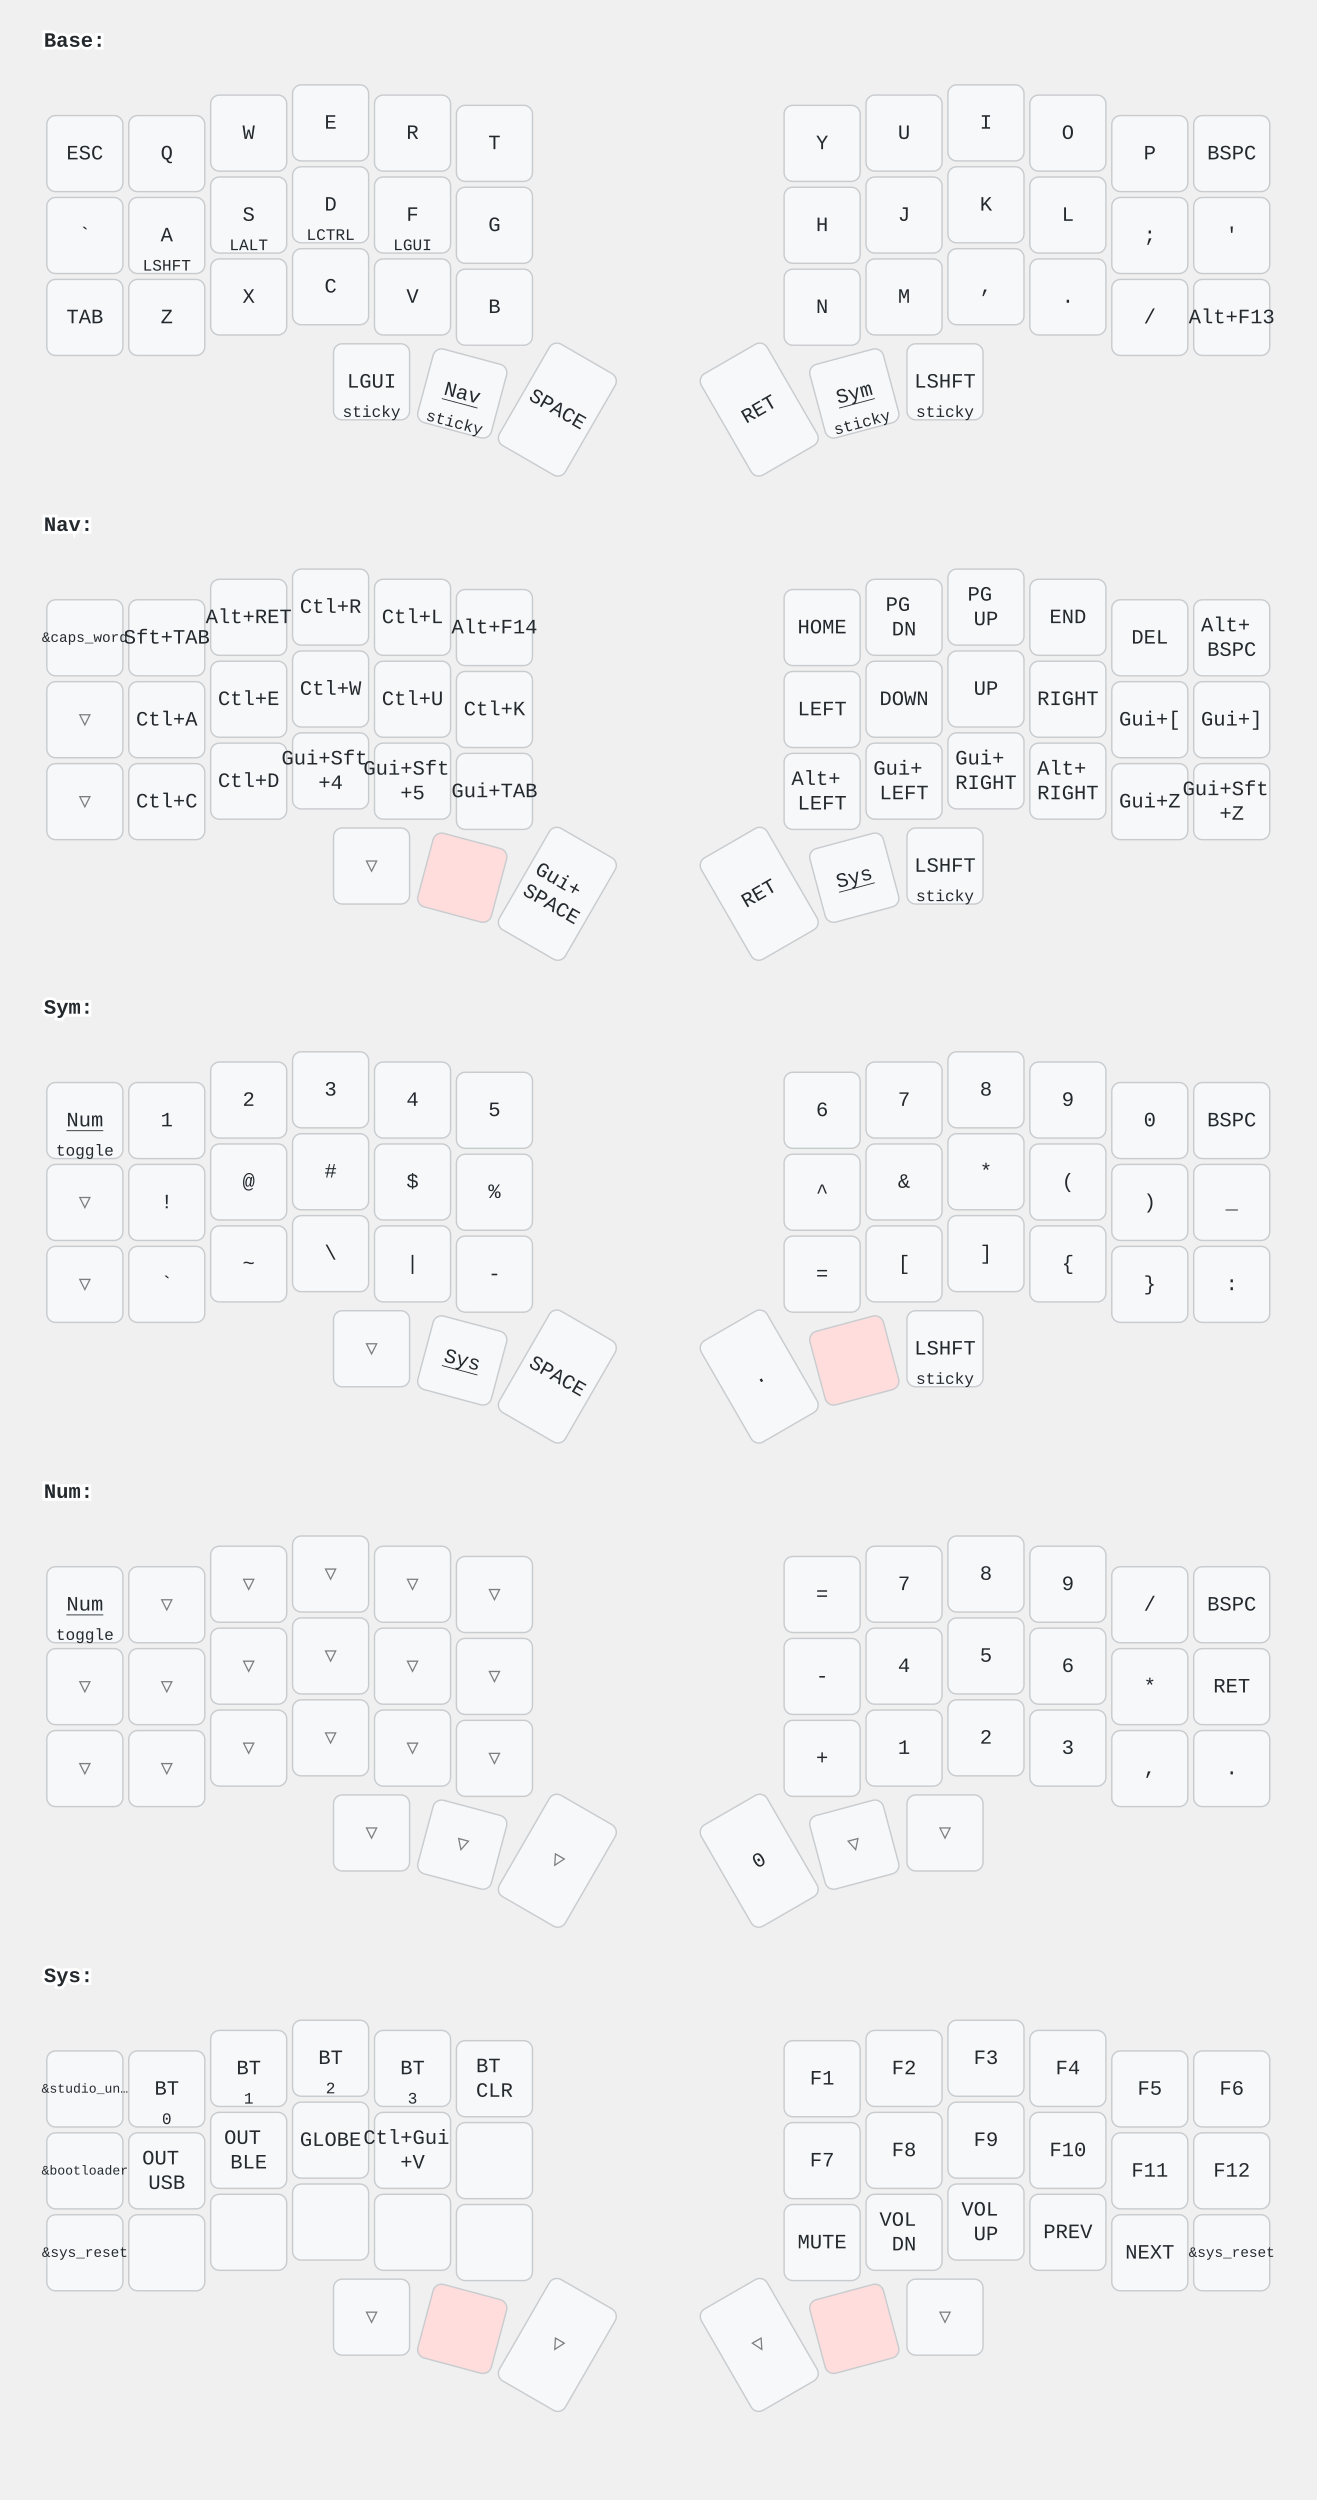
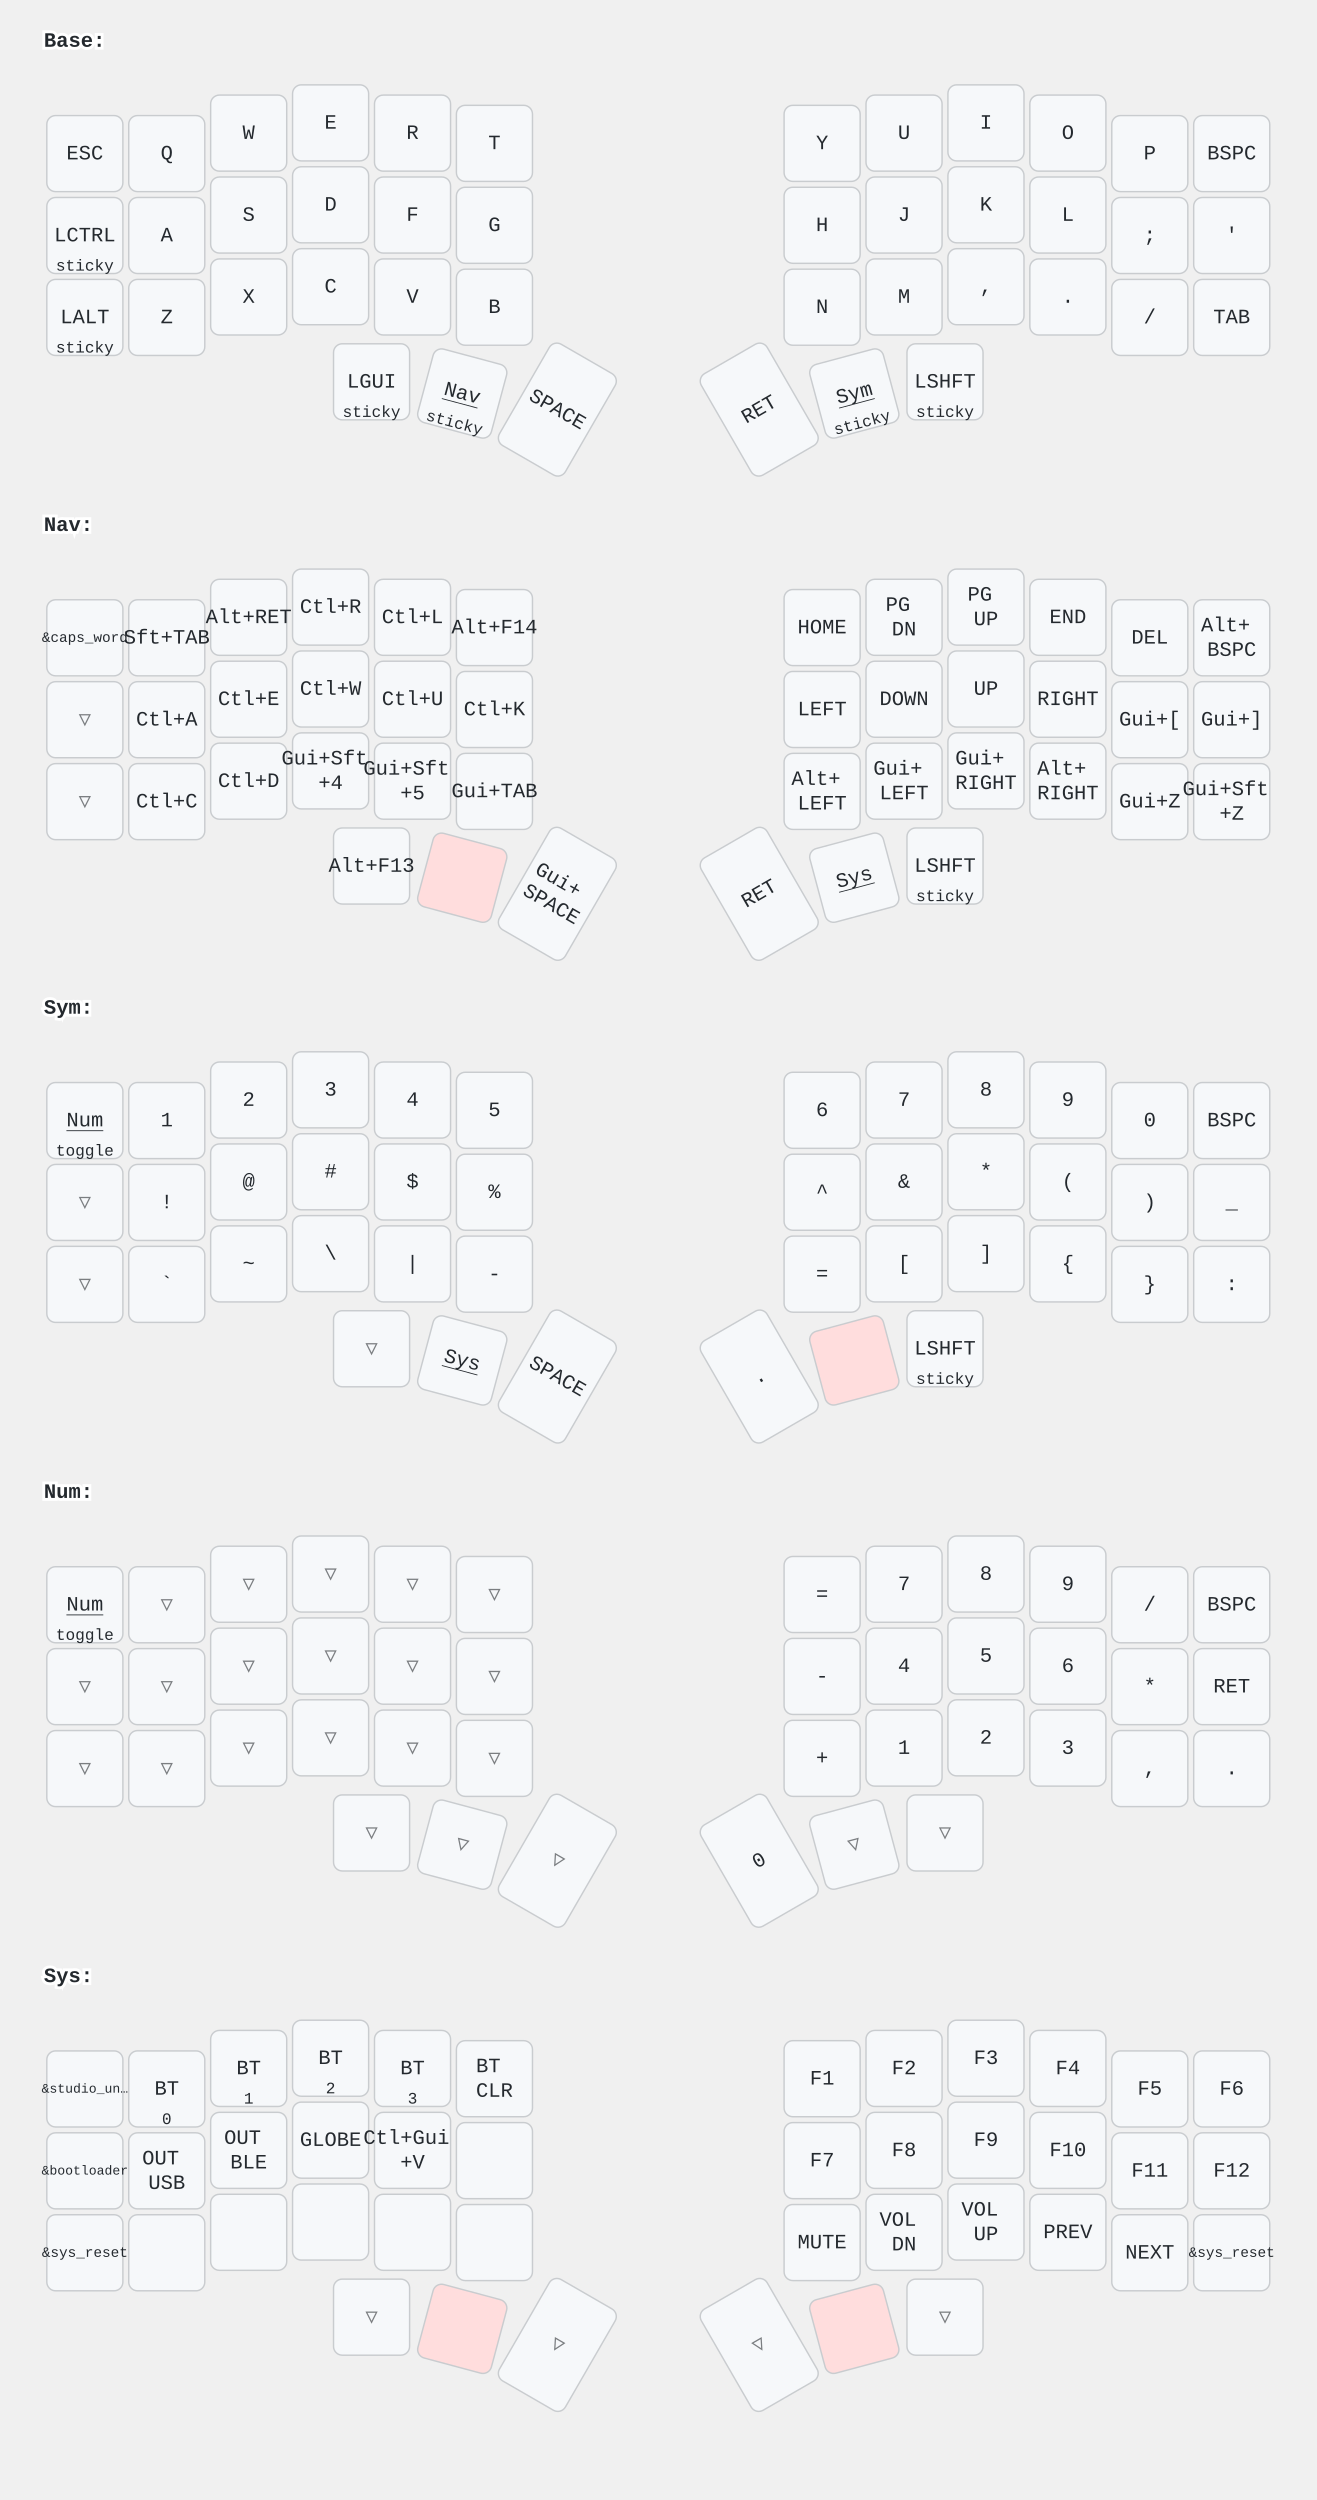
<svg xmlns="http://www.w3.org/2000/svg" width="900" height="1709" viewBox="0 0 900 1709" class="keymap">
  <style>/* inherit to force styles through use tags */
svg path {
    fill: inherit;
}

/* font and background color specifications */
svg.keymap {
    font-family: SFMono-Regular,Consolas,Liberation Mono,Menlo,monospace;
    font-size: 14px;
    font-kerning: normal;
    text-rendering: optimizeLegibility;
    fill: #24292e;
}

/* default key styling */
rect.key {
    fill: #f6f8fa;
}

rect.key, rect.combo {
    stroke: #c9cccf;
    stroke-width: 1;
}

/* default key side styling, only used is draw_key_sides is set */
rect.side {
    filter: brightness(90%);
}

/* color accent for combo boxes */
rect.combo, rect.combo-separate {
    fill: #cdf;
}

/* color accent for held keys */
rect.held, rect.combo.held {
    fill: #fdd;
}

/* color accent for ghost (optional) keys */
rect.ghost, rect.combo.ghost {
    stroke-dasharray: 4, 4;
    stroke-width: 2;
}

text {
    text-anchor: middle;
    dominant-baseline: middle;
}

/* styling for layer labels */
text.label {
    font-weight: bold;
    text-anchor: start;
    stroke: white;
    stroke-width: 4;
    paint-order: stroke;
}

/* styling for optional footer */
text.footer {
    text-anchor: end;
    dominant-baseline: auto;
    stroke: white;
    stroke-width: 4;
    paint-order: stroke;
}

/* styling for combo tap, and key non-tap label text */
text.combo, text.hold, text.shifted, text.left, text.right, text.tl, text.tr, text.bl, text.br {
    font-size: 11px;
}

text.hold, text.bl, text.br {
    text-anchor: middle;
    dominant-baseline: auto;
}

text.shifted, text.tl, text.tr {
    text-anchor: middle;
    dominant-baseline: hanging;
}

text.left, text.tl, text.bl {
    text-anchor: start;
}

text.right, text.tr, text.br {
    text-anchor: end;
}

text.layer-activator {
    text-decoration: underline;
}

/* styling for hold/shifted label text in combo box */
text.combo.hold, text.combo.shifted, text.combo.left, text.combo.right {
    font-size: 8px;
}

/* lighter symbol for transparent keys */
text.trans {
    fill: #7b7e81;
}

/* styling for combo dendrons */
path.combo {
    stroke-width: 1;
    stroke: gray;
    fill: none;
}

/* Start Tabler Icons Cleanup */
/* cannot use height/width with glyphs */
.icon-tabler &gt; path {
    fill: inherit;
    stroke: inherit;
    stroke-width: 2;
}
/* hide tabler's default box */
.icon-tabler &gt; path[stroke="none"][fill="none"] {
    visibility: hidden;
}
/* End Tabler Icons Cleanup */
</style>
  <g transform="translate(30, 0)" class="layer-Base">
    <text x="0" y="28" class="label" id="Base">Base:</text>
    <g transform="translate(0, 56)">
      <g transform="translate(28, 49)" class="key keypos-0">
        <rect rx="6" ry="6" x="-26" y="-26" width="52" height="52" class="key" />
        <text x="0" y="0" class="key tap">ESC</text>
      </g>
      <g transform="translate(84, 49)" class="key keypos-1">
        <rect rx="6" ry="6" x="-26" y="-26" width="52" height="52" class="key" />
        <text x="0" y="0" class="key tap">Q</text>
      </g>
      <g transform="translate(140, 35)" class="key keypos-2">
        <rect rx="6" ry="6" x="-26" y="-26" width="52" height="52" class="key" />
        <text x="0" y="0" class="key tap">W</text>
      </g>
      <g transform="translate(196, 28)" class="key keypos-3">
        <rect rx="6" ry="6" x="-26" y="-26" width="52" height="52" class="key" />
        <text x="0" y="0" class="key tap">E</text>
      </g>
      <g transform="translate(252, 35)" class="key keypos-4">
        <rect rx="6" ry="6" x="-26" y="-26" width="52" height="52" class="key" />
        <text x="0" y="0" class="key tap">R</text>
      </g>
      <g transform="translate(308, 42)" class="key keypos-5">
        <rect rx="6" ry="6" x="-26" y="-26" width="52" height="52" class="key" />
        <text x="0" y="0" class="key tap">T</text>
      </g>
      <g transform="translate(532, 42)" class="key keypos-6">
        <rect rx="6" ry="6" x="-26" y="-26" width="52" height="52" class="key" />
        <text x="0" y="0" class="key tap">Y</text>
      </g>
      <g transform="translate(588, 35)" class="key keypos-7">
        <rect rx="6" ry="6" x="-26" y="-26" width="52" height="52" class="key" />
        <text x="0" y="0" class="key tap">U</text>
      </g>
      <g transform="translate(644, 28)" class="key keypos-8">
        <rect rx="6" ry="6" x="-26" y="-26" width="52" height="52" class="key" />
        <text x="0" y="0" class="key tap">I</text>
      </g>
      <g transform="translate(700, 35)" class="key keypos-9">
        <rect rx="6" ry="6" x="-26" y="-26" width="52" height="52" class="key" />
        <text x="0" y="0" class="key tap">O</text>
      </g>
      <g transform="translate(756, 49)" class="key keypos-10">
        <rect rx="6" ry="6" x="-26" y="-26" width="52" height="52" class="key" />
        <text x="0" y="0" class="key tap">P</text>
      </g>
      <g transform="translate(812, 49)" class="key keypos-11">
        <rect rx="6" ry="6" x="-26" y="-26" width="52" height="52" class="key" />
        <text x="0" y="0" class="key tap">BSPC</text>
      </g>
      <g transform="translate(28, 105)" class="key keypos-12">
        <rect rx="6" ry="6" x="-26" y="-26" width="52" height="52" class="key" />
-         <text x="0" y="0" class="key tap">`</text>
+         <text x="0" y="0" class="key tap">LCTRL</text>
+         <text x="0" y="24" class="key hold">sticky</text>
      </g>
      <g transform="translate(84, 105)" class="key keypos-13">
        <rect rx="6" ry="6" x="-26" y="-26" width="52" height="52" class="key" />
        <text x="0" y="0" class="key tap">A</text>
-         <text x="0" y="24" class="key hold">LSHFT</text>
      </g>
      <g transform="translate(140, 91)" class="key keypos-14">
        <rect rx="6" ry="6" x="-26" y="-26" width="52" height="52" class="key" />
        <text x="0" y="0" class="key tap">S</text>
-         <text x="0" y="24" class="key hold">LALT</text>
      </g>
      <g transform="translate(196, 84)" class="key keypos-15">
        <rect rx="6" ry="6" x="-26" y="-26" width="52" height="52" class="key" />
        <text x="0" y="0" class="key tap">D</text>
-         <text x="0" y="24" class="key hold">LCTRL</text>
      </g>
      <g transform="translate(252, 91)" class="key keypos-16">
        <rect rx="6" ry="6" x="-26" y="-26" width="52" height="52" class="key" />
        <text x="0" y="0" class="key tap">F</text>
-         <text x="0" y="24" class="key hold">LGUI</text>
      </g>
      <g transform="translate(308, 98)" class="key keypos-17">
        <rect rx="6" ry="6" x="-26" y="-26" width="52" height="52" class="key" />
        <text x="0" y="0" class="key tap">G</text>
      </g>
      <g transform="translate(532, 98)" class="key keypos-18">
        <rect rx="6" ry="6" x="-26" y="-26" width="52" height="52" class="key" />
        <text x="0" y="0" class="key tap">H</text>
      </g>
      <g transform="translate(588, 91)" class="key keypos-19">
        <rect rx="6" ry="6" x="-26" y="-26" width="52" height="52" class="key" />
        <text x="0" y="0" class="key tap">J</text>
      </g>
      <g transform="translate(644, 84)" class="key keypos-20">
        <rect rx="6" ry="6" x="-26" y="-26" width="52" height="52" class="key" />
        <text x="0" y="0" class="key tap">K</text>
      </g>
      <g transform="translate(700, 91)" class="key keypos-21">
        <rect rx="6" ry="6" x="-26" y="-26" width="52" height="52" class="key" />
        <text x="0" y="0" class="key tap">L</text>
      </g>
      <g transform="translate(756, 105)" class="key keypos-22">
        <rect rx="6" ry="6" x="-26" y="-26" width="52" height="52" class="key" />
        <text x="0" y="0" class="key tap">;</text>
      </g>
      <g transform="translate(812, 105)" class="key keypos-23">
        <rect rx="6" ry="6" x="-26" y="-26" width="52" height="52" class="key" />
        <text x="0" y="0" class="key tap">'</text>
      </g>
      <g transform="translate(28, 161)" class="key keypos-24">
        <rect rx="6" ry="6" x="-26" y="-26" width="52" height="52" class="key" />
+         <text x="0" y="0" class="key tap">LALT</text>
+         <text x="0" y="24" class="key hold">sticky</text>
+       </g>
+       <g transform="translate(84, 161)" class="key keypos-25">
+         <rect rx="6" ry="6" x="-26" y="-26" width="52" height="52" class="key" />
+         <text x="0" y="0" class="key tap">Z</text>
+       </g>
+       <g transform="translate(140, 147)" class="key keypos-26">
+         <rect rx="6" ry="6" x="-26" y="-26" width="52" height="52" class="key" />
+         <text x="0" y="0" class="key tap">X</text>
+       </g>
+       <g transform="translate(196, 140)" class="key keypos-27">
+         <rect rx="6" ry="6" x="-26" y="-26" width="52" height="52" class="key" />
+         <text x="0" y="0" class="key tap">C</text>
+       </g>
+       <g transform="translate(252, 147)" class="key keypos-28">
+         <rect rx="6" ry="6" x="-26" y="-26" width="52" height="52" class="key" />
+         <text x="0" y="0" class="key tap">V</text>
+       </g>
+       <g transform="translate(308, 154)" class="key keypos-29">
+         <rect rx="6" ry="6" x="-26" y="-26" width="52" height="52" class="key" />
+         <text x="0" y="0" class="key tap">B</text>
+       </g>
+       <g transform="translate(532, 154)" class="key keypos-30">
+         <rect rx="6" ry="6" x="-26" y="-26" width="52" height="52" class="key" />
+         <text x="0" y="0" class="key tap">N</text>
+       </g>
+       <g transform="translate(588, 147)" class="key keypos-31">
+         <rect rx="6" ry="6" x="-26" y="-26" width="52" height="52" class="key" />
+         <text x="0" y="0" class="key tap">M</text>
+       </g>
+       <g transform="translate(644, 140)" class="key keypos-32">
+         <rect rx="6" ry="6" x="-26" y="-26" width="52" height="52" class="key" />
+         <text x="0" y="0" class="key tap">,</text>
+       </g>
+       <g transform="translate(700, 147)" class="key keypos-33">
+         <rect rx="6" ry="6" x="-26" y="-26" width="52" height="52" class="key" />
+         <text x="0" y="0" class="key tap">.</text>
+       </g>
+       <g transform="translate(756, 161)" class="key keypos-34">
+         <rect rx="6" ry="6" x="-26" y="-26" width="52" height="52" class="key" />
+         <text x="0" y="0" class="key tap">/</text>
+       </g>
+       <g transform="translate(812, 161)" class="key keypos-35">
+         <rect rx="6" ry="6" x="-26" y="-26" width="52" height="52" class="key" />
        <text x="0" y="0" class="key tap">TAB</text>
-       </g>
-       <g transform="translate(84, 161)" class="key keypos-25">
-         <rect rx="6" ry="6" x="-26" y="-26" width="52" height="52" class="key" />
-         <text x="0" y="0" class="key tap">Z</text>
-       </g>
-       <g transform="translate(140, 147)" class="key keypos-26">
-         <rect rx="6" ry="6" x="-26" y="-26" width="52" height="52" class="key" />
-         <text x="0" y="0" class="key tap">X</text>
-       </g>
-       <g transform="translate(196, 140)" class="key keypos-27">
-         <rect rx="6" ry="6" x="-26" y="-26" width="52" height="52" class="key" />
-         <text x="0" y="0" class="key tap">C</text>
-       </g>
-       <g transform="translate(252, 147)" class="key keypos-28">
-         <rect rx="6" ry="6" x="-26" y="-26" width="52" height="52" class="key" />
-         <text x="0" y="0" class="key tap">V</text>
-       </g>
-       <g transform="translate(308, 154)" class="key keypos-29">
-         <rect rx="6" ry="6" x="-26" y="-26" width="52" height="52" class="key" />
-         <text x="0" y="0" class="key tap">B</text>
-       </g>
-       <g transform="translate(532, 154)" class="key keypos-30">
-         <rect rx="6" ry="6" x="-26" y="-26" width="52" height="52" class="key" />
-         <text x="0" y="0" class="key tap">N</text>
-       </g>
-       <g transform="translate(588, 147)" class="key keypos-31">
-         <rect rx="6" ry="6" x="-26" y="-26" width="52" height="52" class="key" />
-         <text x="0" y="0" class="key tap">M</text>
-       </g>
-       <g transform="translate(644, 140)" class="key keypos-32">
-         <rect rx="6" ry="6" x="-26" y="-26" width="52" height="52" class="key" />
-         <text x="0" y="0" class="key tap">,</text>
-       </g>
-       <g transform="translate(700, 147)" class="key keypos-33">
-         <rect rx="6" ry="6" x="-26" y="-26" width="52" height="52" class="key" />
-         <text x="0" y="0" class="key tap">.</text>
-       </g>
-       <g transform="translate(756, 161)" class="key keypos-34">
-         <rect rx="6" ry="6" x="-26" y="-26" width="52" height="52" class="key" />
-         <text x="0" y="0" class="key tap">/</text>
-       </g>
-       <g transform="translate(812, 161)" class="key keypos-35">
-         <rect rx="6" ry="6" x="-26" y="-26" width="52" height="52" class="key" />
-         <text x="0" y="0" class="key tap">Alt+F13</text>
      </g>
      <g transform="translate(224, 205)" class="key keypos-36">
        <rect rx="6" ry="6" x="-26" y="-26" width="52" height="52" class="key" />
        <text x="0" y="0" class="key tap">LGUI</text>
        <text x="0" y="24" class="key hold">sticky</text>
      </g>
      <g transform="translate(286, 213) rotate(15.0)" class="key keypos-37">
        <rect rx="6" ry="6" x="-26" y="-26" width="52" height="52" class="key" />
        <a href="#Nav">
          <text x="0" y="0" class="key tap layer-activator">Nav</text>
        </a>
        <text x="0" y="24" class="key hold">sticky</text>
      </g>
      <g transform="translate(351, 224) rotate(30.0)" class="key keypos-38">
        <rect rx="6" ry="6" x="-26" y="-40" width="52" height="80" class="key" />
        <text x="0" y="0" class="key tap">SPACE</text>
      </g>
      <g transform="translate(489, 224) rotate(-30.0)" class="key keypos-39">
        <rect rx="6" ry="6" x="-26" y="-40" width="52" height="80" class="key" />
        <text x="0" y="0" class="key tap">RET</text>
      </g>
      <g transform="translate(554, 213) rotate(-15.0)" class="key keypos-40">
        <rect rx="6" ry="6" x="-26" y="-26" width="52" height="52" class="key" />
        <a href="#Sym">
          <text x="0" y="0" class="key tap layer-activator">Sym</text>
        </a>
        <text x="0" y="24" class="key hold">sticky</text>
      </g>
      <g transform="translate(616, 205)" class="key keypos-41">
        <rect rx="6" ry="6" x="-26" y="-26" width="52" height="52" class="key" />
        <text x="0" y="0" class="key tap">LSHFT</text>
        <text x="0" y="24" class="key hold">sticky</text>
      </g>
    </g>
  </g>
  <g transform="translate(30, 331)" class="layer-Nav">
    <text x="0" y="28" class="label" id="Nav">Nav:</text>
    <g transform="translate(0, 56)">
      <g transform="translate(28, 49)" class="key keypos-0">
        <rect rx="6" ry="6" x="-26" y="-26" width="52" height="52" class="key" />
        <text x="0" y="0" class="key tap">
          <tspan style="font-size: 70%">&amp;caps_word</tspan>
        </text>
      </g>
      <g transform="translate(84, 49)" class="key keypos-1">
        <rect rx="6" ry="6" x="-26" y="-26" width="52" height="52" class="key" />
        <text x="0" y="0" class="key tap">Sft+TAB</text>
      </g>
      <g transform="translate(140, 35)" class="key keypos-2">
        <rect rx="6" ry="6" x="-26" y="-26" width="52" height="52" class="key" />
        <text x="0" y="0" class="key tap">Alt+RET</text>
      </g>
      <g transform="translate(196, 28)" class="key keypos-3">
        <rect rx="6" ry="6" x="-26" y="-26" width="52" height="52" class="key" />
        <text x="0" y="0" class="key tap">Ctl+R</text>
      </g>
      <g transform="translate(252, 35)" class="key keypos-4">
        <rect rx="6" ry="6" x="-26" y="-26" width="52" height="52" class="key" />
        <text x="0" y="0" class="key tap">Ctl+L</text>
      </g>
      <g transform="translate(308, 42)" class="key keypos-5">
        <rect rx="6" ry="6" x="-26" y="-26" width="52" height="52" class="key" />
        <text x="0" y="0" class="key tap">Alt+F14</text>
      </g>
      <g transform="translate(532, 42)" class="key keypos-6">
        <rect rx="6" ry="6" x="-26" y="-26" width="52" height="52" class="key" />
        <text x="0" y="0" class="key tap">HOME</text>
      </g>
      <g transform="translate(588, 35)" class="key keypos-7">
        <rect rx="6" ry="6" x="-26" y="-26" width="52" height="52" class="key" />
        <text x="0" y="0" class="key tap">
          <tspan x="0" dy="-0.6em">PG</tspan>
          <tspan x="0" dy="1.2em">DN</tspan>
        </text>
      </g>
      <g transform="translate(644, 28)" class="key keypos-8">
        <rect rx="6" ry="6" x="-26" y="-26" width="52" height="52" class="key" />
        <text x="0" y="0" class="key tap">
          <tspan x="0" dy="-0.6em">PG</tspan>
          <tspan x="0" dy="1.2em">UP</tspan>
        </text>
      </g>
      <g transform="translate(700, 35)" class="key keypos-9">
        <rect rx="6" ry="6" x="-26" y="-26" width="52" height="52" class="key" />
        <text x="0" y="0" class="key tap">END</text>
      </g>
      <g transform="translate(756, 49)" class="key keypos-10">
        <rect rx="6" ry="6" x="-26" y="-26" width="52" height="52" class="key" />
        <text x="0" y="0" class="key tap">DEL</text>
      </g>
      <g transform="translate(812, 49)" class="key keypos-11">
        <rect rx="6" ry="6" x="-26" y="-26" width="52" height="52" class="key" />
        <text x="0" y="0" class="key tap">
          <tspan x="0" dy="-0.6em">Alt+</tspan>
          <tspan x="0" dy="1.2em">BSPC</tspan>
        </text>
      </g>
      <g transform="translate(28, 105)" class="key trans keypos-12">
        <rect rx="6" ry="6" x="-26" y="-26" width="52" height="52" class="key trans" />
        <text x="0" y="0" class="key trans tap">▽</text>
      </g>
      <g transform="translate(84, 105)" class="key keypos-13">
        <rect rx="6" ry="6" x="-26" y="-26" width="52" height="52" class="key" />
        <text x="0" y="0" class="key tap">Ctl+A</text>
      </g>
      <g transform="translate(140, 91)" class="key keypos-14">
        <rect rx="6" ry="6" x="-26" y="-26" width="52" height="52" class="key" />
        <text x="0" y="0" class="key tap">Ctl+E</text>
      </g>
      <g transform="translate(196, 84)" class="key keypos-15">
        <rect rx="6" ry="6" x="-26" y="-26" width="52" height="52" class="key" />
        <text x="0" y="0" class="key tap">Ctl+W</text>
      </g>
      <g transform="translate(252, 91)" class="key keypos-16">
        <rect rx="6" ry="6" x="-26" y="-26" width="52" height="52" class="key" />
        <text x="0" y="0" class="key tap">Ctl+U</text>
      </g>
      <g transform="translate(308, 98)" class="key keypos-17">
        <rect rx="6" ry="6" x="-26" y="-26" width="52" height="52" class="key" />
        <text x="0" y="0" class="key tap">Ctl+K</text>
      </g>
      <g transform="translate(532, 98)" class="key keypos-18">
        <rect rx="6" ry="6" x="-26" y="-26" width="52" height="52" class="key" />
        <text x="0" y="0" class="key tap">LEFT</text>
      </g>
      <g transform="translate(588, 91)" class="key keypos-19">
        <rect rx="6" ry="6" x="-26" y="-26" width="52" height="52" class="key" />
        <text x="0" y="0" class="key tap">DOWN</text>
      </g>
      <g transform="translate(644, 84)" class="key keypos-20">
        <rect rx="6" ry="6" x="-26" y="-26" width="52" height="52" class="key" />
        <text x="0" y="0" class="key tap">UP</text>
      </g>
      <g transform="translate(700, 91)" class="key keypos-21">
        <rect rx="6" ry="6" x="-26" y="-26" width="52" height="52" class="key" />
        <text x="0" y="0" class="key tap">RIGHT</text>
      </g>
      <g transform="translate(756, 105)" class="key keypos-22">
        <rect rx="6" ry="6" x="-26" y="-26" width="52" height="52" class="key" />
        <text x="0" y="0" class="key tap">Gui+[</text>
      </g>
      <g transform="translate(812, 105)" class="key keypos-23">
        <rect rx="6" ry="6" x="-26" y="-26" width="52" height="52" class="key" />
        <text x="0" y="0" class="key tap">Gui+]</text>
      </g>
      <g transform="translate(28, 161)" class="key trans keypos-24">
        <rect rx="6" ry="6" x="-26" y="-26" width="52" height="52" class="key trans" />
        <text x="0" y="0" class="key trans tap">▽</text>
      </g>
      <g transform="translate(84, 161)" class="key keypos-25">
        <rect rx="6" ry="6" x="-26" y="-26" width="52" height="52" class="key" />
        <text x="0" y="0" class="key tap">Ctl+C</text>
      </g>
      <g transform="translate(140, 147)" class="key keypos-26">
        <rect rx="6" ry="6" x="-26" y="-26" width="52" height="52" class="key" />
        <text x="0" y="0" class="key tap">Ctl+D</text>
      </g>
      <g transform="translate(196, 140)" class="key keypos-27">
        <rect rx="6" ry="6" x="-26" y="-26" width="52" height="52" class="key" />
        <text x="0" y="0" class="key tap">
          <tspan x="0" dy="-0.6em">Gui+Sft</tspan>
          <tspan x="0" dy="1.2em">+4</tspan>
        </text>
      </g>
      <g transform="translate(252, 147)" class="key keypos-28">
        <rect rx="6" ry="6" x="-26" y="-26" width="52" height="52" class="key" />
        <text x="0" y="0" class="key tap">
          <tspan x="0" dy="-0.6em">Gui+Sft</tspan>
          <tspan x="0" dy="1.2em">+5</tspan>
        </text>
      </g>
      <g transform="translate(308, 154)" class="key keypos-29">
        <rect rx="6" ry="6" x="-26" y="-26" width="52" height="52" class="key" />
        <text x="0" y="0" class="key tap">Gui+TAB</text>
      </g>
      <g transform="translate(532, 154)" class="key keypos-30">
        <rect rx="6" ry="6" x="-26" y="-26" width="52" height="52" class="key" />
        <text x="0" y="0" class="key tap">
          <tspan x="0" dy="-0.6em">Alt+</tspan>
          <tspan x="0" dy="1.2em">LEFT</tspan>
        </text>
      </g>
      <g transform="translate(588, 147)" class="key keypos-31">
        <rect rx="6" ry="6" x="-26" y="-26" width="52" height="52" class="key" />
        <text x="0" y="0" class="key tap">
          <tspan x="0" dy="-0.6em">Gui+</tspan>
          <tspan x="0" dy="1.2em">LEFT</tspan>
        </text>
      </g>
      <g transform="translate(644, 140)" class="key keypos-32">
        <rect rx="6" ry="6" x="-26" y="-26" width="52" height="52" class="key" />
        <text x="0" y="0" class="key tap">
          <tspan x="0" dy="-0.6em">Gui+</tspan>
          <tspan x="0" dy="1.2em">RIGHT</tspan>
        </text>
      </g>
      <g transform="translate(700, 147)" class="key keypos-33">
        <rect rx="6" ry="6" x="-26" y="-26" width="52" height="52" class="key" />
        <text x="0" y="0" class="key tap">
          <tspan x="0" dy="-0.6em">Alt+</tspan>
          <tspan x="0" dy="1.2em">RIGHT</tspan>
        </text>
      </g>
      <g transform="translate(756, 161)" class="key keypos-34">
        <rect rx="6" ry="6" x="-26" y="-26" width="52" height="52" class="key" />
        <text x="0" y="0" class="key tap">Gui+Z</text>
      </g>
      <g transform="translate(812, 161)" class="key keypos-35">
        <rect rx="6" ry="6" x="-26" y="-26" width="52" height="52" class="key" />
        <text x="0" y="0" class="key tap">
          <tspan x="0" dy="-0.6em">Gui+Sft</tspan>
          <tspan x="0" dy="1.2em">+Z</tspan>
        </text>
      </g>
-       <g transform="translate(224, 205)" class="key trans keypos-36">
-         <rect rx="6" ry="6" x="-26" y="-26" width="52" height="52" class="key trans" />
-         <text x="0" y="0" class="key trans tap">▽</text>
+       <g transform="translate(224, 205)" class="key keypos-36">
+         <rect rx="6" ry="6" x="-26" y="-26" width="52" height="52" class="key" />
+         <text x="0" y="0" class="key tap">Alt+F13</text>
      </g>
      <g transform="translate(286, 213) rotate(15.0)" class="key held keypos-37">
        <rect rx="6" ry="6" x="-26" y="-26" width="52" height="52" class="key held" />
      </g>
      <g transform="translate(351, 224) rotate(30.0)" class="key keypos-38">
        <rect rx="6" ry="6" x="-26" y="-40" width="52" height="80" class="key" />
        <text x="0" y="0" class="key tap">
          <tspan x="0" dy="-0.6em">Gui+</tspan>
          <tspan x="0" dy="1.2em">SPACE</tspan>
        </text>
      </g>
      <g transform="translate(489, 224) rotate(-30.0)" class="key keypos-39">
        <rect rx="6" ry="6" x="-26" y="-40" width="52" height="80" class="key" />
        <text x="0" y="0" class="key tap">RET</text>
      </g>
      <g transform="translate(554, 213) rotate(-15.0)" class="key keypos-40">
        <rect rx="6" ry="6" x="-26" y="-26" width="52" height="52" class="key" />
        <a href="#Sys">
          <text x="0" y="0" class="key tap layer-activator">Sys</text>
        </a>
      </g>
      <g transform="translate(616, 205)" class="key keypos-41">
        <rect rx="6" ry="6" x="-26" y="-26" width="52" height="52" class="key" />
        <text x="0" y="0" class="key tap">LSHFT</text>
        <text x="0" y="24" class="key hold">sticky</text>
      </g>
    </g>
  </g>
  <g transform="translate(30, 661)" class="layer-Sym">
    <text x="0" y="28" class="label" id="Sym">Sym:</text>
    <g transform="translate(0, 56)">
      <g transform="translate(28, 49)" class="key keypos-0">
        <rect rx="6" ry="6" x="-26" y="-26" width="52" height="52" class="key" />
        <a href="#Num">
          <text x="0" y="0" class="key tap layer-activator">Num</text>
        </a>
        <text x="0" y="24" class="key hold">toggle</text>
      </g>
      <g transform="translate(84, 49)" class="key keypos-1">
        <rect rx="6" ry="6" x="-26" y="-26" width="52" height="52" class="key" />
        <text x="0" y="0" class="key tap">1</text>
      </g>
      <g transform="translate(140, 35)" class="key keypos-2">
        <rect rx="6" ry="6" x="-26" y="-26" width="52" height="52" class="key" />
        <text x="0" y="0" class="key tap">2</text>
      </g>
      <g transform="translate(196, 28)" class="key keypos-3">
        <rect rx="6" ry="6" x="-26" y="-26" width="52" height="52" class="key" />
        <text x="0" y="0" class="key tap">3</text>
      </g>
      <g transform="translate(252, 35)" class="key keypos-4">
        <rect rx="6" ry="6" x="-26" y="-26" width="52" height="52" class="key" />
        <text x="0" y="0" class="key tap">4</text>
      </g>
      <g transform="translate(308, 42)" class="key keypos-5">
        <rect rx="6" ry="6" x="-26" y="-26" width="52" height="52" class="key" />
        <text x="0" y="0" class="key tap">5</text>
      </g>
      <g transform="translate(532, 42)" class="key keypos-6">
        <rect rx="6" ry="6" x="-26" y="-26" width="52" height="52" class="key" />
        <text x="0" y="0" class="key tap">6</text>
      </g>
      <g transform="translate(588, 35)" class="key keypos-7">
        <rect rx="6" ry="6" x="-26" y="-26" width="52" height="52" class="key" />
        <text x="0" y="0" class="key tap">7</text>
      </g>
      <g transform="translate(644, 28)" class="key keypos-8">
        <rect rx="6" ry="6" x="-26" y="-26" width="52" height="52" class="key" />
        <text x="0" y="0" class="key tap">8</text>
      </g>
      <g transform="translate(700, 35)" class="key keypos-9">
        <rect rx="6" ry="6" x="-26" y="-26" width="52" height="52" class="key" />
        <text x="0" y="0" class="key tap">9</text>
      </g>
      <g transform="translate(756, 49)" class="key keypos-10">
        <rect rx="6" ry="6" x="-26" y="-26" width="52" height="52" class="key" />
        <text x="0" y="0" class="key tap">0</text>
      </g>
      <g transform="translate(812, 49)" class="key keypos-11">
        <rect rx="6" ry="6" x="-26" y="-26" width="52" height="52" class="key" />
        <text x="0" y="0" class="key tap">BSPC</text>
      </g>
      <g transform="translate(28, 105)" class="key trans keypos-12">
        <rect rx="6" ry="6" x="-26" y="-26" width="52" height="52" class="key trans" />
        <text x="0" y="0" class="key trans tap">▽</text>
      </g>
      <g transform="translate(84, 105)" class="key keypos-13">
        <rect rx="6" ry="6" x="-26" y="-26" width="52" height="52" class="key" />
        <text x="0" y="0" class="key tap">!</text>
      </g>
      <g transform="translate(140, 91)" class="key keypos-14">
        <rect rx="6" ry="6" x="-26" y="-26" width="52" height="52" class="key" />
        <text x="0" y="0" class="key tap">@</text>
      </g>
      <g transform="translate(196, 84)" class="key keypos-15">
        <rect rx="6" ry="6" x="-26" y="-26" width="52" height="52" class="key" />
        <text x="0" y="0" class="key tap">#</text>
      </g>
      <g transform="translate(252, 91)" class="key keypos-16">
        <rect rx="6" ry="6" x="-26" y="-26" width="52" height="52" class="key" />
        <text x="0" y="0" class="key tap">$</text>
      </g>
      <g transform="translate(308, 98)" class="key keypos-17">
        <rect rx="6" ry="6" x="-26" y="-26" width="52" height="52" class="key" />
        <text x="0" y="0" class="key tap">%</text>
      </g>
      <g transform="translate(532, 98)" class="key keypos-18">
        <rect rx="6" ry="6" x="-26" y="-26" width="52" height="52" class="key" />
        <text x="0" y="0" class="key tap">^</text>
      </g>
      <g transform="translate(588, 91)" class="key keypos-19">
        <rect rx="6" ry="6" x="-26" y="-26" width="52" height="52" class="key" />
        <text x="0" y="0" class="key tap">&amp;</text>
      </g>
      <g transform="translate(644, 84)" class="key keypos-20">
        <rect rx="6" ry="6" x="-26" y="-26" width="52" height="52" class="key" />
        <text x="0" y="0" class="key tap">*</text>
      </g>
      <g transform="translate(700, 91)" class="key keypos-21">
        <rect rx="6" ry="6" x="-26" y="-26" width="52" height="52" class="key" />
        <text x="0" y="0" class="key tap">(</text>
      </g>
      <g transform="translate(756, 105)" class="key keypos-22">
        <rect rx="6" ry="6" x="-26" y="-26" width="52" height="52" class="key" />
        <text x="0" y="0" class="key tap">)</text>
      </g>
      <g transform="translate(812, 105)" class="key keypos-23">
        <rect rx="6" ry="6" x="-26" y="-26" width="52" height="52" class="key" />
        <text x="0" y="0" class="key tap">_</text>
      </g>
      <g transform="translate(28, 161)" class="key trans keypos-24">
        <rect rx="6" ry="6" x="-26" y="-26" width="52" height="52" class="key trans" />
        <text x="0" y="0" class="key trans tap">▽</text>
      </g>
      <g transform="translate(84, 161)" class="key keypos-25">
        <rect rx="6" ry="6" x="-26" y="-26" width="52" height="52" class="key" />
        <text x="0" y="0" class="key tap">`</text>
      </g>
      <g transform="translate(140, 147)" class="key keypos-26">
        <rect rx="6" ry="6" x="-26" y="-26" width="52" height="52" class="key" />
        <text x="0" y="0" class="key tap">~</text>
      </g>
      <g transform="translate(196, 140)" class="key keypos-27">
        <rect rx="6" ry="6" x="-26" y="-26" width="52" height="52" class="key" />
        <text x="0" y="0" class="key tap">\</text>
      </g>
      <g transform="translate(252, 147)" class="key keypos-28">
        <rect rx="6" ry="6" x="-26" y="-26" width="52" height="52" class="key" />
        <text x="0" y="0" class="key tap">|</text>
      </g>
      <g transform="translate(308, 154)" class="key keypos-29">
        <rect rx="6" ry="6" x="-26" y="-26" width="52" height="52" class="key" />
        <text x="0" y="0" class="key tap">-</text>
      </g>
      <g transform="translate(532, 154)" class="key keypos-30">
        <rect rx="6" ry="6" x="-26" y="-26" width="52" height="52" class="key" />
        <text x="0" y="0" class="key tap">=</text>
      </g>
      <g transform="translate(588, 147)" class="key keypos-31">
        <rect rx="6" ry="6" x="-26" y="-26" width="52" height="52" class="key" />
        <text x="0" y="0" class="key tap">[</text>
      </g>
      <g transform="translate(644, 140)" class="key keypos-32">
        <rect rx="6" ry="6" x="-26" y="-26" width="52" height="52" class="key" />
        <text x="0" y="0" class="key tap">]</text>
      </g>
      <g transform="translate(700, 147)" class="key keypos-33">
        <rect rx="6" ry="6" x="-26" y="-26" width="52" height="52" class="key" />
        <text x="0" y="0" class="key tap">{</text>
      </g>
      <g transform="translate(756, 161)" class="key keypos-34">
        <rect rx="6" ry="6" x="-26" y="-26" width="52" height="52" class="key" />
        <text x="0" y="0" class="key tap">}</text>
      </g>
      <g transform="translate(812, 161)" class="key keypos-35">
        <rect rx="6" ry="6" x="-26" y="-26" width="52" height="52" class="key" />
        <text x="0" y="0" class="key tap">:</text>
      </g>
      <g transform="translate(224, 205)" class="key trans keypos-36">
        <rect rx="6" ry="6" x="-26" y="-26" width="52" height="52" class="key trans" />
        <text x="0" y="0" class="key trans tap">▽</text>
      </g>
      <g transform="translate(286, 213) rotate(15.0)" class="key keypos-37">
        <rect rx="6" ry="6" x="-26" y="-26" width="52" height="52" class="key" />
        <a href="#Sys">
          <text x="0" y="0" class="key tap layer-activator">Sys</text>
        </a>
      </g>
      <g transform="translate(351, 224) rotate(30.0)" class="key keypos-38">
        <rect rx="6" ry="6" x="-26" y="-40" width="52" height="80" class="key" />
        <text x="0" y="0" class="key tap">SPACE</text>
      </g>
      <g transform="translate(489, 224) rotate(-30.0)" class="key keypos-39">
        <rect rx="6" ry="6" x="-26" y="-40" width="52" height="80" class="key" />
        <text x="0" y="0" class="key tap">.</text>
      </g>
      <g transform="translate(554, 213) rotate(-15.0)" class="key held keypos-40">
        <rect rx="6" ry="6" x="-26" y="-26" width="52" height="52" class="key held" />
      </g>
      <g transform="translate(616, 205)" class="key keypos-41">
        <rect rx="6" ry="6" x="-26" y="-26" width="52" height="52" class="key" />
        <text x="0" y="0" class="key tap">LSHFT</text>
        <text x="0" y="24" class="key hold">sticky</text>
      </g>
    </g>
  </g>
  <g transform="translate(30, 992)" class="layer-Num">
    <text x="0" y="28" class="label" id="Num">Num:</text>
    <g transform="translate(0, 56)">
      <g transform="translate(28, 49)" class="key keypos-0">
        <rect rx="6" ry="6" x="-26" y="-26" width="52" height="52" class="key" />
        <a href="#Num">
          <text x="0" y="0" class="key tap layer-activator">Num</text>
        </a>
        <text x="0" y="24" class="key hold">toggle</text>
      </g>
      <g transform="translate(84, 49)" class="key trans keypos-1">
        <rect rx="6" ry="6" x="-26" y="-26" width="52" height="52" class="key trans" />
        <text x="0" y="0" class="key trans tap">▽</text>
      </g>
      <g transform="translate(140, 35)" class="key trans keypos-2">
        <rect rx="6" ry="6" x="-26" y="-26" width="52" height="52" class="key trans" />
        <text x="0" y="0" class="key trans tap">▽</text>
      </g>
      <g transform="translate(196, 28)" class="key trans keypos-3">
        <rect rx="6" ry="6" x="-26" y="-26" width="52" height="52" class="key trans" />
        <text x="0" y="0" class="key trans tap">▽</text>
      </g>
      <g transform="translate(252, 35)" class="key trans keypos-4">
        <rect rx="6" ry="6" x="-26" y="-26" width="52" height="52" class="key trans" />
        <text x="0" y="0" class="key trans tap">▽</text>
      </g>
      <g transform="translate(308, 42)" class="key trans keypos-5">
        <rect rx="6" ry="6" x="-26" y="-26" width="52" height="52" class="key trans" />
        <text x="0" y="0" class="key trans tap">▽</text>
      </g>
      <g transform="translate(532, 42)" class="key keypos-6">
        <rect rx="6" ry="6" x="-26" y="-26" width="52" height="52" class="key" />
        <text x="0" y="0" class="key tap">=</text>
      </g>
      <g transform="translate(588, 35)" class="key keypos-7">
        <rect rx="6" ry="6" x="-26" y="-26" width="52" height="52" class="key" />
        <text x="0" y="0" class="key tap">7</text>
      </g>
      <g transform="translate(644, 28)" class="key keypos-8">
        <rect rx="6" ry="6" x="-26" y="-26" width="52" height="52" class="key" />
        <text x="0" y="0" class="key tap">8</text>
      </g>
      <g transform="translate(700, 35)" class="key keypos-9">
        <rect rx="6" ry="6" x="-26" y="-26" width="52" height="52" class="key" />
        <text x="0" y="0" class="key tap">9</text>
      </g>
      <g transform="translate(756, 49)" class="key keypos-10">
        <rect rx="6" ry="6" x="-26" y="-26" width="52" height="52" class="key" />
        <text x="0" y="0" class="key tap">/</text>
      </g>
      <g transform="translate(812, 49)" class="key keypos-11">
        <rect rx="6" ry="6" x="-26" y="-26" width="52" height="52" class="key" />
        <text x="0" y="0" class="key tap">BSPC</text>
      </g>
      <g transform="translate(28, 105)" class="key trans keypos-12">
        <rect rx="6" ry="6" x="-26" y="-26" width="52" height="52" class="key trans" />
        <text x="0" y="0" class="key trans tap">▽</text>
      </g>
      <g transform="translate(84, 105)" class="key trans keypos-13">
        <rect rx="6" ry="6" x="-26" y="-26" width="52" height="52" class="key trans" />
        <text x="0" y="0" class="key trans tap">▽</text>
      </g>
      <g transform="translate(140, 91)" class="key trans keypos-14">
        <rect rx="6" ry="6" x="-26" y="-26" width="52" height="52" class="key trans" />
        <text x="0" y="0" class="key trans tap">▽</text>
      </g>
      <g transform="translate(196, 84)" class="key trans keypos-15">
        <rect rx="6" ry="6" x="-26" y="-26" width="52" height="52" class="key trans" />
        <text x="0" y="0" class="key trans tap">▽</text>
      </g>
      <g transform="translate(252, 91)" class="key trans keypos-16">
        <rect rx="6" ry="6" x="-26" y="-26" width="52" height="52" class="key trans" />
        <text x="0" y="0" class="key trans tap">▽</text>
      </g>
      <g transform="translate(308, 98)" class="key trans keypos-17">
        <rect rx="6" ry="6" x="-26" y="-26" width="52" height="52" class="key trans" />
        <text x="0" y="0" class="key trans tap">▽</text>
      </g>
      <g transform="translate(532, 98)" class="key keypos-18">
        <rect rx="6" ry="6" x="-26" y="-26" width="52" height="52" class="key" />
        <text x="0" y="0" class="key tap">-</text>
      </g>
      <g transform="translate(588, 91)" class="key keypos-19">
        <rect rx="6" ry="6" x="-26" y="-26" width="52" height="52" class="key" />
        <text x="0" y="0" class="key tap">4</text>
      </g>
      <g transform="translate(644, 84)" class="key keypos-20">
        <rect rx="6" ry="6" x="-26" y="-26" width="52" height="52" class="key" />
        <text x="0" y="0" class="key tap">5</text>
      </g>
      <g transform="translate(700, 91)" class="key keypos-21">
        <rect rx="6" ry="6" x="-26" y="-26" width="52" height="52" class="key" />
        <text x="0" y="0" class="key tap">6</text>
      </g>
      <g transform="translate(756, 105)" class="key keypos-22">
        <rect rx="6" ry="6" x="-26" y="-26" width="52" height="52" class="key" />
        <text x="0" y="0" class="key tap">*</text>
      </g>
      <g transform="translate(812, 105)" class="key keypos-23">
        <rect rx="6" ry="6" x="-26" y="-26" width="52" height="52" class="key" />
        <text x="0" y="0" class="key tap">RET</text>
      </g>
      <g transform="translate(28, 161)" class="key trans keypos-24">
        <rect rx="6" ry="6" x="-26" y="-26" width="52" height="52" class="key trans" />
        <text x="0" y="0" class="key trans tap">▽</text>
      </g>
      <g transform="translate(84, 161)" class="key trans keypos-25">
        <rect rx="6" ry="6" x="-26" y="-26" width="52" height="52" class="key trans" />
        <text x="0" y="0" class="key trans tap">▽</text>
      </g>
      <g transform="translate(140, 147)" class="key trans keypos-26">
        <rect rx="6" ry="6" x="-26" y="-26" width="52" height="52" class="key trans" />
        <text x="0" y="0" class="key trans tap">▽</text>
      </g>
      <g transform="translate(196, 140)" class="key trans keypos-27">
        <rect rx="6" ry="6" x="-26" y="-26" width="52" height="52" class="key trans" />
        <text x="0" y="0" class="key trans tap">▽</text>
      </g>
      <g transform="translate(252, 147)" class="key trans keypos-28">
        <rect rx="6" ry="6" x="-26" y="-26" width="52" height="52" class="key trans" />
        <text x="0" y="0" class="key trans tap">▽</text>
      </g>
      <g transform="translate(308, 154)" class="key trans keypos-29">
        <rect rx="6" ry="6" x="-26" y="-26" width="52" height="52" class="key trans" />
        <text x="0" y="0" class="key trans tap">▽</text>
      </g>
      <g transform="translate(532, 154)" class="key keypos-30">
        <rect rx="6" ry="6" x="-26" y="-26" width="52" height="52" class="key" />
        <text x="0" y="0" class="key tap">+</text>
      </g>
      <g transform="translate(588, 147)" class="key keypos-31">
        <rect rx="6" ry="6" x="-26" y="-26" width="52" height="52" class="key" />
        <text x="0" y="0" class="key tap">1</text>
      </g>
      <g transform="translate(644, 140)" class="key keypos-32">
        <rect rx="6" ry="6" x="-26" y="-26" width="52" height="52" class="key" />
        <text x="0" y="0" class="key tap">2</text>
      </g>
      <g transform="translate(700, 147)" class="key keypos-33">
        <rect rx="6" ry="6" x="-26" y="-26" width="52" height="52" class="key" />
        <text x="0" y="0" class="key tap">3</text>
      </g>
      <g transform="translate(756, 161)" class="key keypos-34">
        <rect rx="6" ry="6" x="-26" y="-26" width="52" height="52" class="key" />
        <text x="0" y="0" class="key tap">,</text>
      </g>
      <g transform="translate(812, 161)" class="key keypos-35">
        <rect rx="6" ry="6" x="-26" y="-26" width="52" height="52" class="key" />
        <text x="0" y="0" class="key tap">.</text>
      </g>
      <g transform="translate(224, 205)" class="key trans keypos-36">
        <rect rx="6" ry="6" x="-26" y="-26" width="52" height="52" class="key trans" />
        <text x="0" y="0" class="key trans tap">▽</text>
      </g>
      <g transform="translate(286, 213) rotate(15.0)" class="key trans keypos-37">
        <rect rx="6" ry="6" x="-26" y="-26" width="52" height="52" class="key trans" />
        <text x="0" y="0" class="key trans tap">▽</text>
      </g>
      <g transform="translate(351, 224) rotate(30.0)" class="key trans keypos-38">
        <rect rx="6" ry="6" x="-26" y="-40" width="52" height="80" class="key trans" />
        <text x="0" y="0" class="key trans tap">▽</text>
      </g>
      <g transform="translate(489, 224) rotate(-30.0)" class="key keypos-39">
        <rect rx="6" ry="6" x="-26" y="-40" width="52" height="80" class="key" />
        <text x="0" y="0" class="key tap">0</text>
      </g>
      <g transform="translate(554, 213) rotate(-15.0)" class="key trans keypos-40">
        <rect rx="6" ry="6" x="-26" y="-26" width="52" height="52" class="key trans" />
        <text x="0" y="0" class="key trans tap">▽</text>
      </g>
      <g transform="translate(616, 205)" class="key trans keypos-41">
        <rect rx="6" ry="6" x="-26" y="-26" width="52" height="52" class="key trans" />
        <text x="0" y="0" class="key trans tap">▽</text>
      </g>
    </g>
  </g>
  <g transform="translate(30, 1323)" class="layer-Sys">
    <text x="0" y="28" class="label" id="Sys">Sys:</text>
    <g transform="translate(0, 56)">
      <g transform="translate(28, 49)" class="key keypos-0">
        <rect rx="6" ry="6" x="-26" y="-26" width="52" height="52" class="key" />
        <text x="0" y="0" class="key tap">
          <tspan style="font-size: 64%">&amp;studio_un…</tspan>
        </text>
      </g>
      <g transform="translate(84, 49)" class="key keypos-1">
        <rect rx="6" ry="6" x="-26" y="-26" width="52" height="52" class="key" />
        <text x="0" y="0" class="key tap">BT</text>
        <text x="0" y="24" class="key hold">0</text>
      </g>
      <g transform="translate(140, 35)" class="key keypos-2">
        <rect rx="6" ry="6" x="-26" y="-26" width="52" height="52" class="key" />
        <text x="0" y="0" class="key tap">BT</text>
        <text x="0" y="24" class="key hold">1</text>
      </g>
      <g transform="translate(196, 28)" class="key keypos-3">
        <rect rx="6" ry="6" x="-26" y="-26" width="52" height="52" class="key" />
        <text x="0" y="0" class="key tap">BT</text>
        <text x="0" y="24" class="key hold">2</text>
      </g>
      <g transform="translate(252, 35)" class="key keypos-4">
        <rect rx="6" ry="6" x="-26" y="-26" width="52" height="52" class="key" />
        <text x="0" y="0" class="key tap">BT</text>
        <text x="0" y="24" class="key hold">3</text>
      </g>
      <g transform="translate(308, 42)" class="key keypos-5">
        <rect rx="6" ry="6" x="-26" y="-26" width="52" height="52" class="key" />
        <text x="0" y="0" class="key tap">
          <tspan x="0" dy="-0.6em">BT</tspan>
          <tspan x="0" dy="1.2em">CLR</tspan>
        </text>
      </g>
      <g transform="translate(532, 42)" class="key keypos-6">
        <rect rx="6" ry="6" x="-26" y="-26" width="52" height="52" class="key" />
        <text x="0" y="0" class="key tap">F1</text>
      </g>
      <g transform="translate(588, 35)" class="key keypos-7">
        <rect rx="6" ry="6" x="-26" y="-26" width="52" height="52" class="key" />
        <text x="0" y="0" class="key tap">F2</text>
      </g>
      <g transform="translate(644, 28)" class="key keypos-8">
        <rect rx="6" ry="6" x="-26" y="-26" width="52" height="52" class="key" />
        <text x="0" y="0" class="key tap">F3</text>
      </g>
      <g transform="translate(700, 35)" class="key keypos-9">
        <rect rx="6" ry="6" x="-26" y="-26" width="52" height="52" class="key" />
        <text x="0" y="0" class="key tap">F4</text>
      </g>
      <g transform="translate(756, 49)" class="key keypos-10">
        <rect rx="6" ry="6" x="-26" y="-26" width="52" height="52" class="key" />
        <text x="0" y="0" class="key tap">F5</text>
      </g>
      <g transform="translate(812, 49)" class="key keypos-11">
        <rect rx="6" ry="6" x="-26" y="-26" width="52" height="52" class="key" />
        <text x="0" y="0" class="key tap">F6</text>
      </g>
      <g transform="translate(28, 105)" class="key keypos-12">
        <rect rx="6" ry="6" x="-26" y="-26" width="52" height="52" class="key" />
        <text x="0" y="0" class="key tap">
          <tspan style="font-size: 64%">&amp;bootloader</tspan>
        </text>
      </g>
      <g transform="translate(84, 105)" class="key keypos-13">
        <rect rx="6" ry="6" x="-26" y="-26" width="52" height="52" class="key" />
        <text x="0" y="0" class="key tap">
          <tspan x="0" dy="-0.6em">OUT</tspan>
          <tspan x="0" dy="1.2em">USB</tspan>
        </text>
      </g>
      <g transform="translate(140, 91)" class="key keypos-14">
        <rect rx="6" ry="6" x="-26" y="-26" width="52" height="52" class="key" />
        <text x="0" y="0" class="key tap">
          <tspan x="0" dy="-0.6em">OUT</tspan>
          <tspan x="0" dy="1.2em">BLE</tspan>
        </text>
      </g>
      <g transform="translate(196, 84)" class="key keypos-15">
        <rect rx="6" ry="6" x="-26" y="-26" width="52" height="52" class="key" />
        <text x="0" y="0" class="key tap">GLOBE</text>
      </g>
      <g transform="translate(252, 91)" class="key keypos-16">
        <rect rx="6" ry="6" x="-26" y="-26" width="52" height="52" class="key" />
        <text x="0" y="0" class="key tap">
          <tspan x="0" dy="-0.6em">Ctl+Gui</tspan>
          <tspan x="0" dy="1.2em">+V</tspan>
        </text>
      </g>
      <g transform="translate(308, 98)" class="key keypos-17">
        <rect rx="6" ry="6" x="-26" y="-26" width="52" height="52" class="key" />
      </g>
      <g transform="translate(532, 98)" class="key keypos-18">
        <rect rx="6" ry="6" x="-26" y="-26" width="52" height="52" class="key" />
        <text x="0" y="0" class="key tap">F7</text>
      </g>
      <g transform="translate(588, 91)" class="key keypos-19">
        <rect rx="6" ry="6" x="-26" y="-26" width="52" height="52" class="key" />
        <text x="0" y="0" class="key tap">F8</text>
      </g>
      <g transform="translate(644, 84)" class="key keypos-20">
        <rect rx="6" ry="6" x="-26" y="-26" width="52" height="52" class="key" />
        <text x="0" y="0" class="key tap">F9</text>
      </g>
      <g transform="translate(700, 91)" class="key keypos-21">
        <rect rx="6" ry="6" x="-26" y="-26" width="52" height="52" class="key" />
        <text x="0" y="0" class="key tap">F10</text>
      </g>
      <g transform="translate(756, 105)" class="key keypos-22">
        <rect rx="6" ry="6" x="-26" y="-26" width="52" height="52" class="key" />
        <text x="0" y="0" class="key tap">F11</text>
      </g>
      <g transform="translate(812, 105)" class="key keypos-23">
        <rect rx="6" ry="6" x="-26" y="-26" width="52" height="52" class="key" />
        <text x="0" y="0" class="key tap">F12</text>
      </g>
      <g transform="translate(28, 161)" class="key keypos-24">
        <rect rx="6" ry="6" x="-26" y="-26" width="52" height="52" class="key" />
        <text x="0" y="0" class="key tap">
          <tspan style="font-size: 70%">&amp;sys_reset</tspan>
        </text>
      </g>
      <g transform="translate(84, 161)" class="key keypos-25">
        <rect rx="6" ry="6" x="-26" y="-26" width="52" height="52" class="key" />
      </g>
      <g transform="translate(140, 147)" class="key keypos-26">
        <rect rx="6" ry="6" x="-26" y="-26" width="52" height="52" class="key" />
      </g>
      <g transform="translate(196, 140)" class="key keypos-27">
        <rect rx="6" ry="6" x="-26" y="-26" width="52" height="52" class="key" />
      </g>
      <g transform="translate(252, 147)" class="key keypos-28">
        <rect rx="6" ry="6" x="-26" y="-26" width="52" height="52" class="key" />
      </g>
      <g transform="translate(308, 154)" class="key keypos-29">
        <rect rx="6" ry="6" x="-26" y="-26" width="52" height="52" class="key" />
      </g>
      <g transform="translate(532, 154)" class="key keypos-30">
        <rect rx="6" ry="6" x="-26" y="-26" width="52" height="52" class="key" />
        <text x="0" y="0" class="key tap">MUTE</text>
      </g>
      <g transform="translate(588, 147)" class="key keypos-31">
        <rect rx="6" ry="6" x="-26" y="-26" width="52" height="52" class="key" />
        <text x="0" y="0" class="key tap">
          <tspan x="0" dy="-0.6em">VOL</tspan>
          <tspan x="0" dy="1.2em">DN</tspan>
        </text>
      </g>
      <g transform="translate(644, 140)" class="key keypos-32">
        <rect rx="6" ry="6" x="-26" y="-26" width="52" height="52" class="key" />
        <text x="0" y="0" class="key tap">
          <tspan x="0" dy="-0.6em">VOL</tspan>
          <tspan x="0" dy="1.2em">UP</tspan>
        </text>
      </g>
      <g transform="translate(700, 147)" class="key keypos-33">
        <rect rx="6" ry="6" x="-26" y="-26" width="52" height="52" class="key" />
        <text x="0" y="0" class="key tap">PREV</text>
      </g>
      <g transform="translate(756, 161)" class="key keypos-34">
        <rect rx="6" ry="6" x="-26" y="-26" width="52" height="52" class="key" />
        <text x="0" y="0" class="key tap">NEXT</text>
      </g>
      <g transform="translate(812, 161)" class="key keypos-35">
        <rect rx="6" ry="6" x="-26" y="-26" width="52" height="52" class="key" />
        <text x="0" y="0" class="key tap">
          <tspan style="font-size: 70%">&amp;sys_reset</tspan>
        </text>
      </g>
      <g transform="translate(224, 205)" class="key trans keypos-36">
        <rect rx="6" ry="6" x="-26" y="-26" width="52" height="52" class="key trans" />
        <text x="0" y="0" class="key trans tap">▽</text>
      </g>
      <g transform="translate(286, 213) rotate(15.0)" class="key held keypos-37">
        <rect rx="6" ry="6" x="-26" y="-26" width="52" height="52" class="key held" />
      </g>
      <g transform="translate(351, 224) rotate(30.0)" class="key trans keypos-38">
        <rect rx="6" ry="6" x="-26" y="-40" width="52" height="80" class="key trans" />
        <text x="0" y="0" class="key trans tap">▽</text>
      </g>
      <g transform="translate(489, 224) rotate(-30.0)" class="key trans keypos-39">
        <rect rx="6" ry="6" x="-26" y="-40" width="52" height="80" class="key trans" />
        <text x="0" y="0" class="key trans tap">▽</text>
      </g>
      <g transform="translate(554, 213) rotate(-15.0)" class="key held keypos-40">
        <rect rx="6" ry="6" x="-26" y="-26" width="52" height="52" class="key held" />
      </g>
      <g transform="translate(616, 205)" class="key trans keypos-41">
        <rect rx="6" ry="6" x="-26" y="-26" width="52" height="52" class="key trans" />
        <text x="0" y="0" class="key trans tap">▽</text>
      </g>
    </g>
  </g>
</svg>
